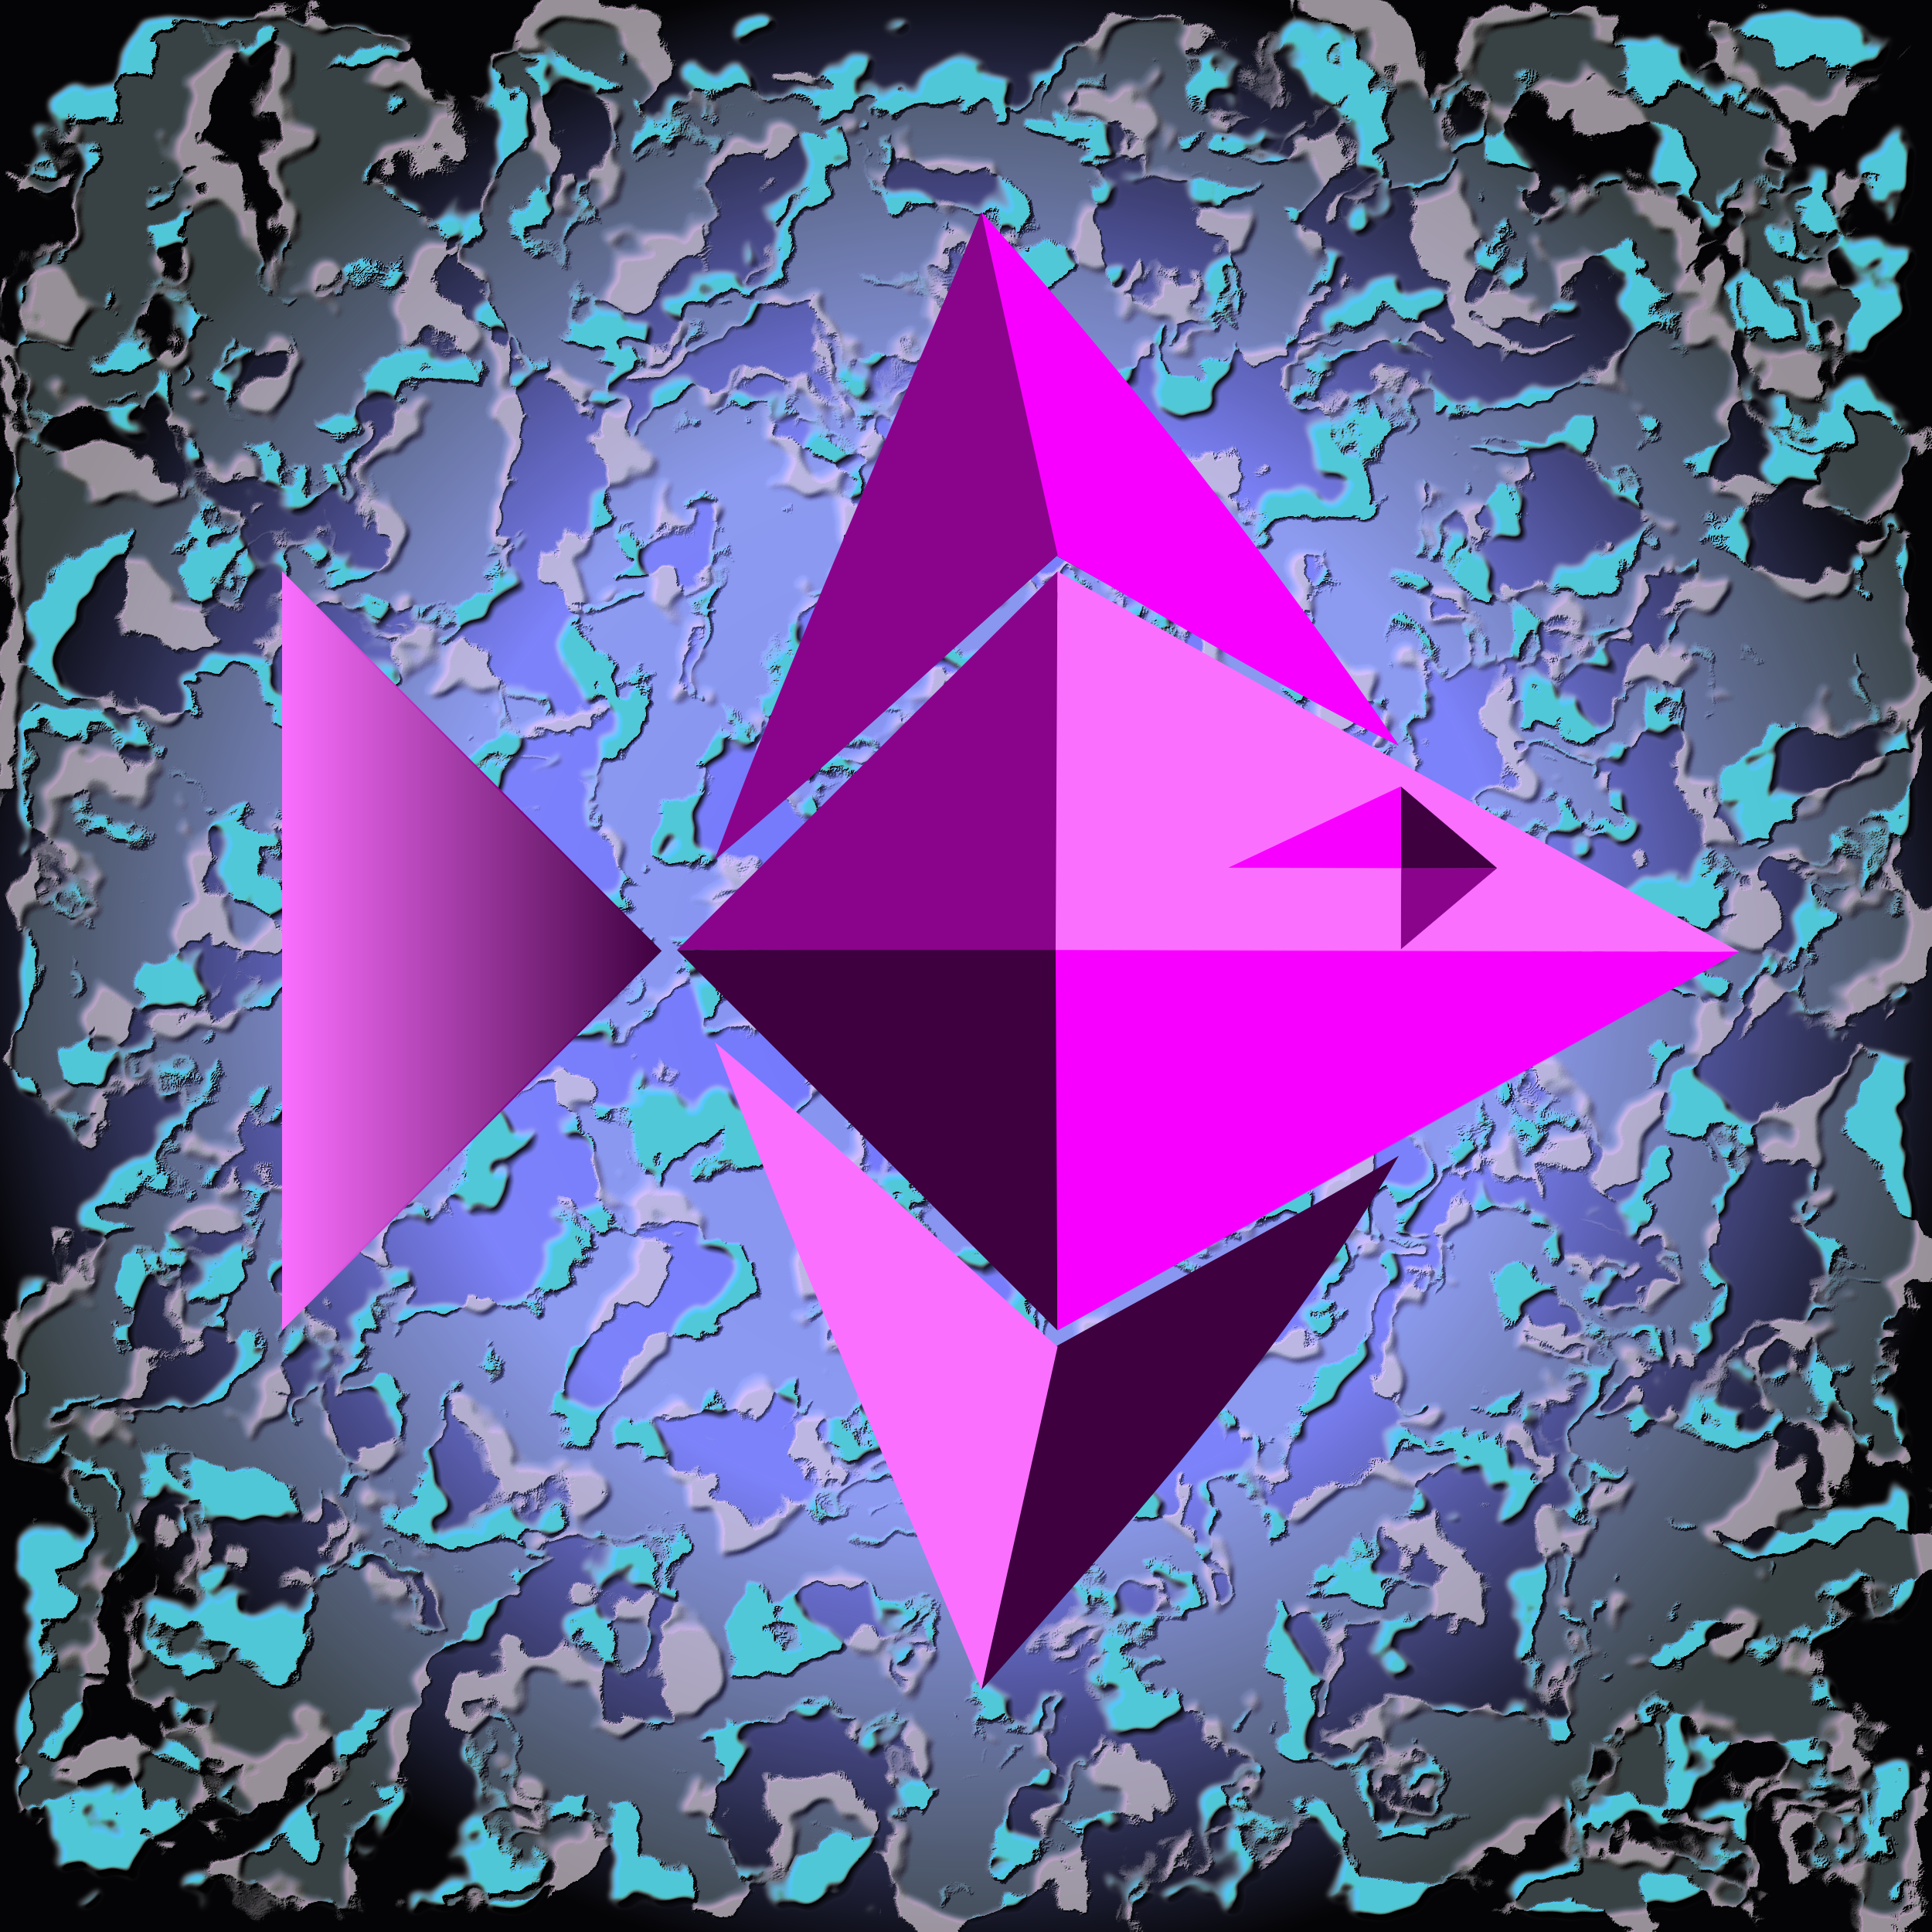
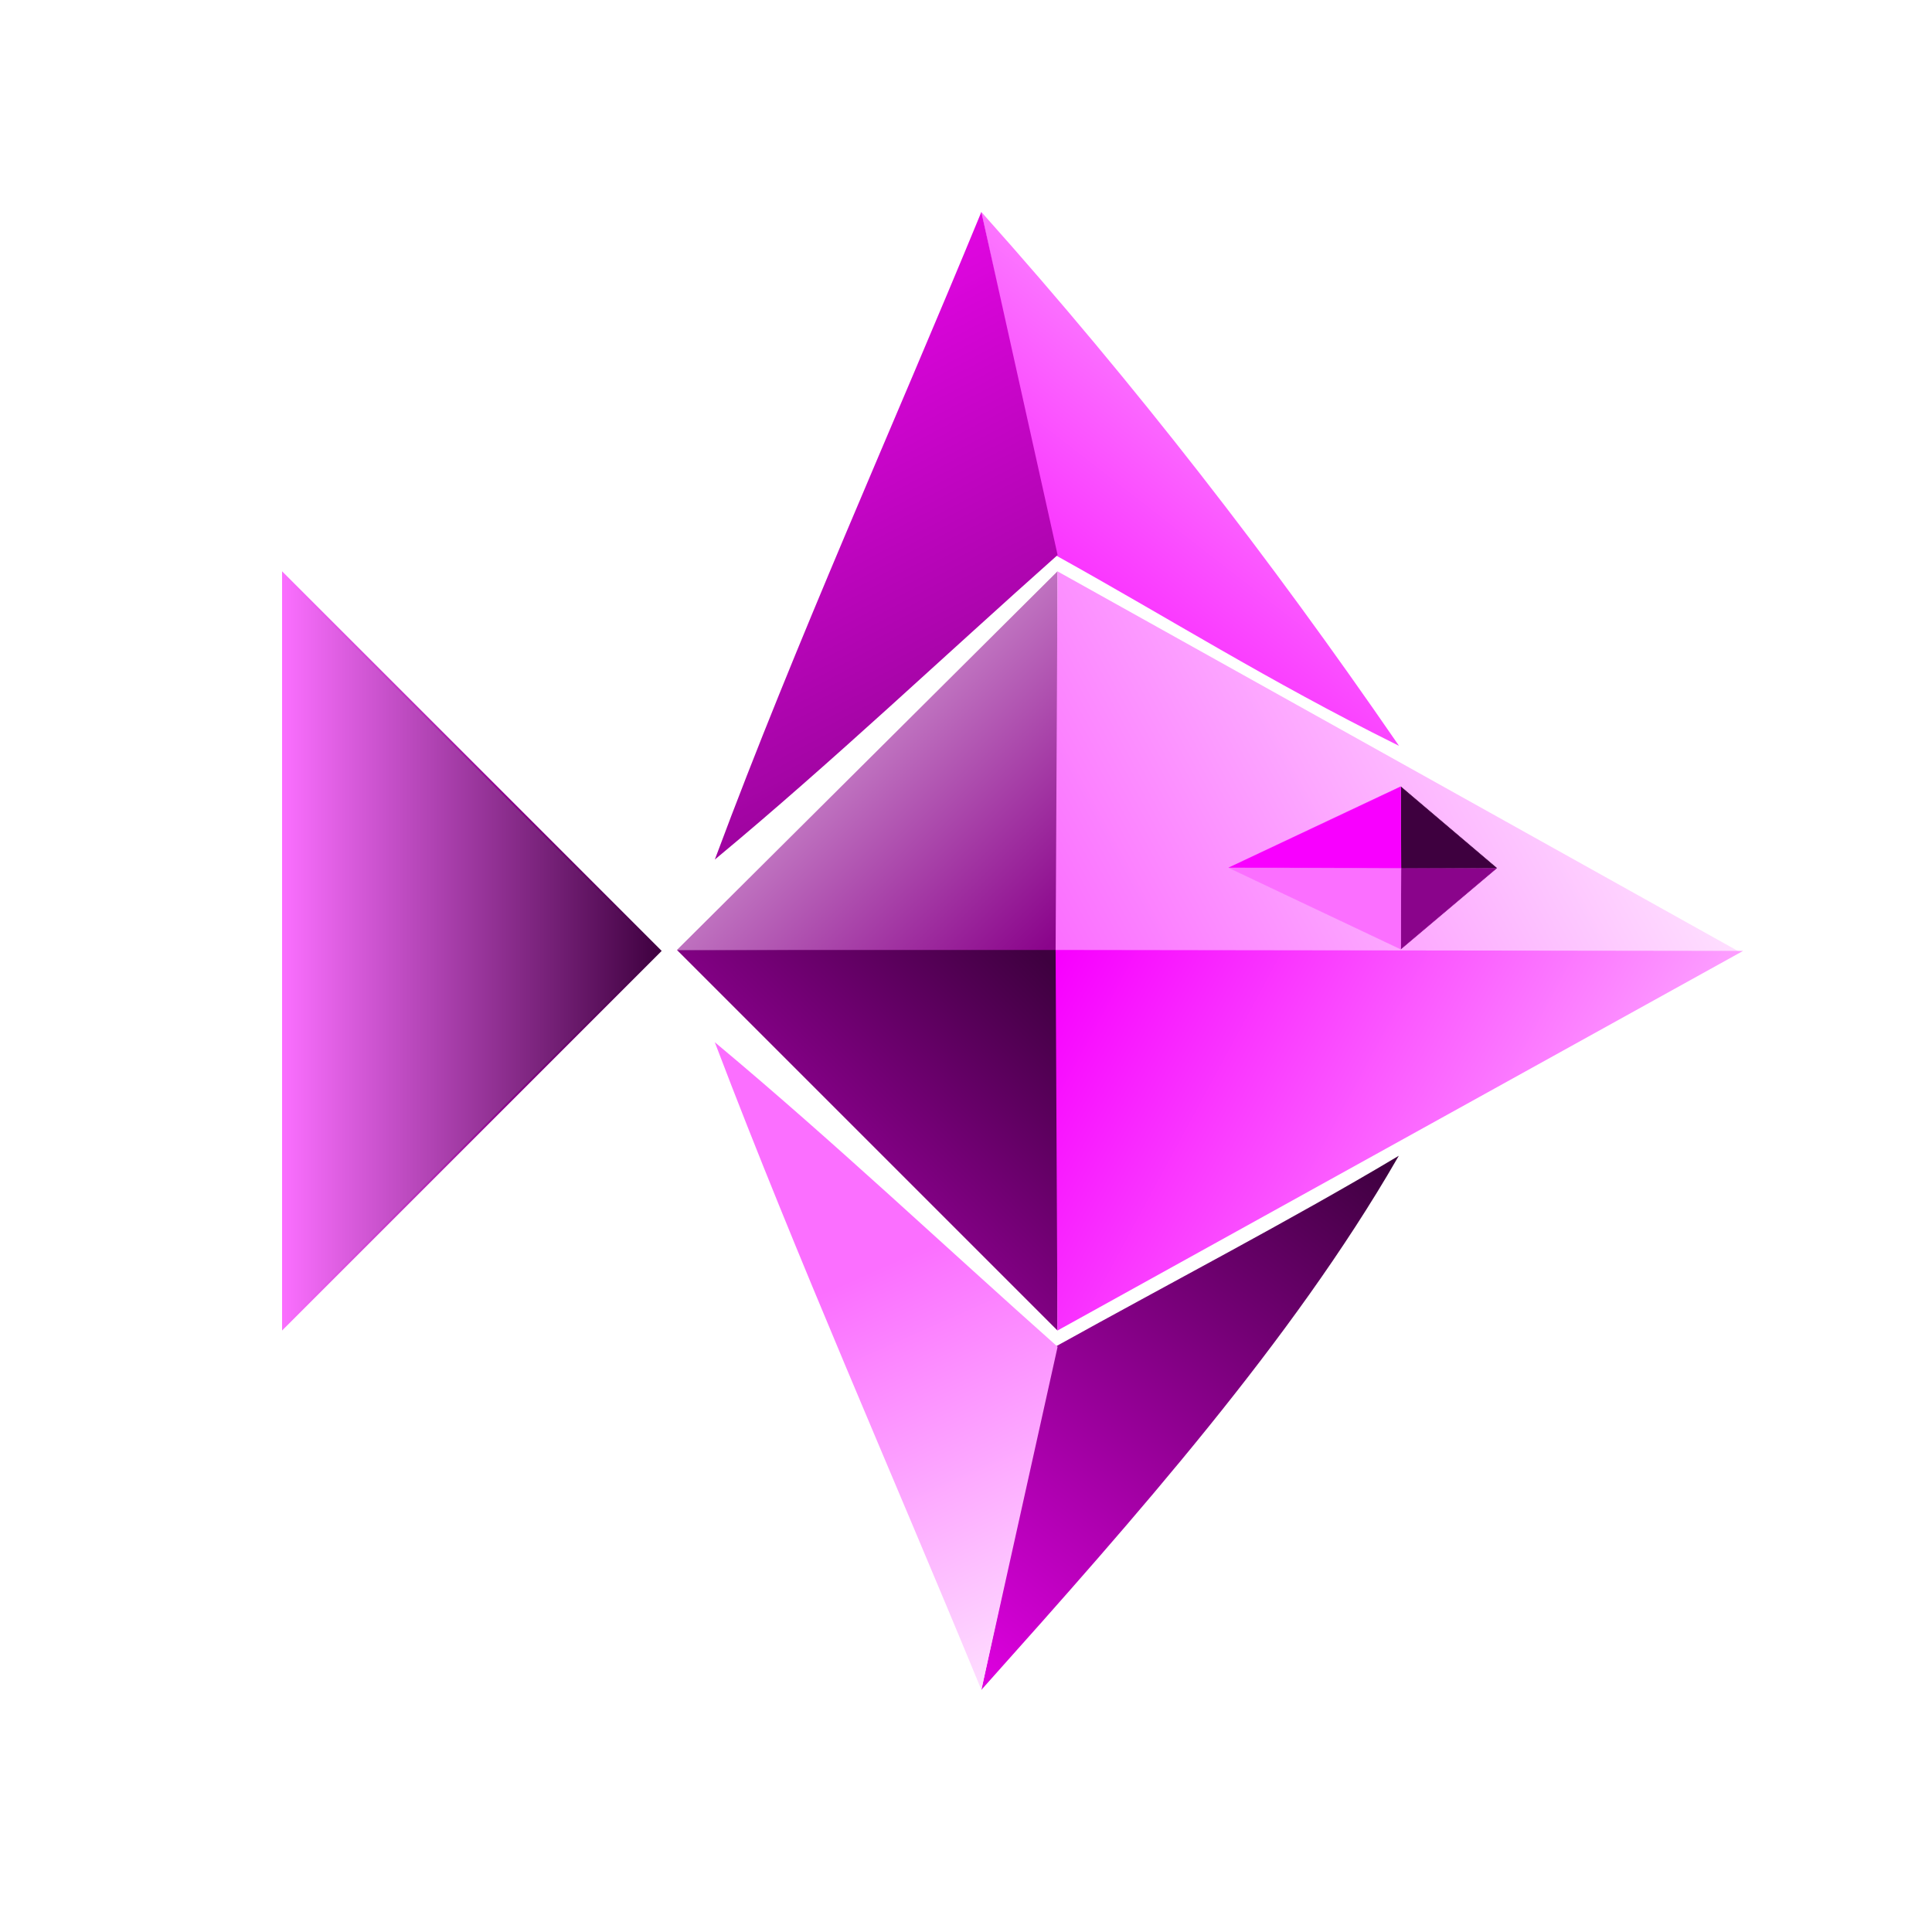
<svg xmlns="http://www.w3.org/2000/svg" xmlns:xlink="http://www.w3.org/1999/xlink" width="1024" height="1024" viewBox="0 0 270.933 270.933" version="1.1" id="svg8">
  <defs id="defs2">
+     <linearGradient id="linearGradient1858">
+       <stop style="stop-color:#3e003f;stop-opacity:1;" offset="0" id="stop1854" />
+       <stop style="stop-color:#3e003f;stop-opacity:0;" offset="1" id="stop1856" />
+     </linearGradient>
+     <linearGradient id="linearGradient1852">
+       <stop id="stop1848" offset="0" style="stop-color:#f800ff;stop-opacity:1;" />
+       <stop id="stop1850" offset="1" style="stop-color:#fec1ff;stop-opacity:1" />
+     </linearGradient>
+     <linearGradient id="linearGradient1846">
+       <stop id="stop1842" offset="0" style="stop-color:#8a048b;stop-opacity:1;" />
+       <stop id="stop1844" offset="1" style="stop-color:#f206f3;stop-opacity:1" />
+     </linearGradient>
+     <linearGradient id="linearGradient1840">
+       <stop id="stop1836" offset="0" style="stop-color:#3e003f;stop-opacity:1;" />
+       <stop id="stop1838" offset="1" style="stop-color:#c600c9;stop-opacity:1" />
+     </linearGradient>
+     <linearGradient id="linearGradient1834">
+       <stop id="stop1830" offset="0" style="stop-color:#f800ff;stop-opacity:1;" />
+       <stop id="stop1832" offset="1" style="stop-color:#feceff;stop-opacity:1" />
+     </linearGradient>
+     <linearGradient id="linearGradient1828">
+       <stop id="stop1824" offset="0" style="stop-color:#3e003f;stop-opacity:1;" />
+       <stop id="stop1826" offset="1" style="stop-color:#de00e0;stop-opacity:1" />
+     </linearGradient>
+     <linearGradient id="linearGradient1812">
+       <stop style="stop-color:#3e003f;stop-opacity:1;" offset="0" id="stop1808" />
+       <stop style="stop-color:#de00e0;stop-opacity:1" offset="1" id="stop1810" />
+     </linearGradient>
+     <linearGradient id="linearGradient1804">
+       <stop style="stop-color:#fee3ff;stop-opacity:1" offset="0" id="stop1800" />
+       <stop style="stop-color:#fb6fff;stop-opacity:1" offset="1" id="stop1802" />
+     </linearGradient>
+     <linearGradient id="linearGradient1796">
+       <stop style="stop-color:#fb6fff;stop-opacity:1" offset="0" id="stop1792" />
+       <stop style="stop-color:#fee3ff;stop-opacity:1" offset="1" id="stop1794" />
+     </linearGradient>
+     <linearGradient id="linearGradient1788">
+       <stop style="stop-color:#f800ff;stop-opacity:1;" offset="0" id="stop1784" />
+       <stop style="stop-color:#feceff;stop-opacity:1" offset="1" id="stop1786" />
+     </linearGradient>
+     <linearGradient id="linearGradient1780">
+       <stop style="stop-color:#fb6fff;stop-opacity:1;" offset="0" id="stop1776" />
+       <stop style="stop-color:#ffffff;stop-opacity:1" offset="1" id="stop1778" />
+     </linearGradient>
+     <linearGradient id="linearGradient1772">
+       <stop style="stop-color:#fb6fff;stop-opacity:1;" offset="0" id="stop1768" />
+       <stop style="stop-color:#ffffff;stop-opacity:1" offset="1" id="stop1770" />
+     </linearGradient>
+     <linearGradient id="linearGradient1756">
+       <stop style="stop-color:#3e003f;stop-opacity:1;" offset="0" id="stop1752" />
+       <stop style="stop-color:#c600c9;stop-opacity:1" offset="1" id="stop1754" />
+     </linearGradient>
+     <linearGradient id="linearGradient1748">
+       <stop style="stop-color:#8a048b;stop-opacity:1;" offset="0" id="stop1744" />
+       <stop style="stop-color:#f4e0f4;stop-opacity:1" offset="1" id="stop1746" />
+     </linearGradient>
+     <linearGradient id="linearGradient1740">
+       <stop style="stop-color:#8a048b;stop-opacity:1;" offset="0" id="stop1736" />
+       <stop style="stop-color:#f4e0f4;stop-opacity:1" offset="1" id="stop1738" />
+     </linearGradient>
+     <linearGradient id="linearGradient1714">
+       <stop style="stop-color:#f800ff;stop-opacity:1;" offset="0" id="stop1710" />
+       <stop style="stop-color:#fec1ff;stop-opacity:1" offset="1" id="stop1712" />
+     </linearGradient>
+     <linearGradient id="linearGradient1706">
+       <stop style="stop-color:#8a048b;stop-opacity:1;" offset="0" id="stop1702" />
+       <stop style="stop-color:#f206f3;stop-opacity:1" offset="1" id="stop1704" />
+     </linearGradient>
    <linearGradient id="linearGradient1280">
      <stop style="stop-color:#7176ff;stop-opacity:1;" offset="0" id="stop1276" />
      <stop id="stop1286" offset="0.538" style="stop-color:#7f85ff;stop-opacity:0.989" />
      <stop style="stop-color:#8c92ff;stop-opacity:0.014" offset="1" id="stop1278" />
    </linearGradient>
    <linearGradient id="linearGradient914">
      <stop id="stop908" offset="0" style="stop-color:#fb6fff;stop-opacity:1" />
      <stop style="stop-color:#8a048b;stop-opacity:1" offset="0.592" id="stop910" />
      <stop id="stop912" offset="1" style="stop-color:#3e003f;stop-opacity:1" />
    </linearGradient>
    <linearGradient id="linearGradient894">
      <stop style="stop-color:#fb6fff;stop-opacity:1" offset="0" id="stop890" />
      <stop style="stop-color:#3e003f;stop-opacity:1" offset="1" id="stop892" />
    </linearGradient>
    <linearGradient id="linearGradient4970">
      <stop style="stop-color:#f800ff;stop-opacity:1;" offset="0" id="stop4966" />
      <stop style="stop-color:#f800ff;stop-opacity:0;" offset="1" id="stop4968" />
    </linearGradient>
-     <linearGradient xlink:href="#linearGradient4970" id="linearGradient4972" x1="148.034" y1="185.969" x2="243.933" y2="185.969" gradientUnits="userSpaceOnUse" />
+     <linearGradient xlink:href="#linearGradient1834" id="linearGradient4972" x1="148.563" y1="160.304" x2="243.915" y2="211.898" gradientUnits="userSpaceOnUse" />
    <linearGradient xlink:href="#linearGradient914" id="linearGradient896" x1="39.555" y1="133.35" x2="92.791" y2="133.35" gradientUnits="userSpaceOnUse" />
    <linearGradient xlink:href="#linearGradient894" id="linearGradient906" x1="39.555" y1="133.35" x2="92.791" y2="133.35" gradientUnits="userSpaceOnUse" />
    <filter x="-0.25" width="1.5" y="-0.25" height="1.5" style="color-interpolation-filters:sRGB;" id="filter1071">
      <feTurbulence type="turbulence" result="result0" seed="20" numOctaves="1" baseFrequency="0 0.19" id="feTurbulence1055" />
      <feTurbulence result="result3" type="turbulence" seed="20" numOctaves="1" baseFrequency="0.19 0" id="feTurbulence1057" />
      <feComposite result="result1" operator="arithmetic" in2="result3" in="result0" k2="1" k3="1" k1="3" id="feComposite1059" />
      <feComposite result="fbSourceGraphic" in="SourceGraphic" operator="in" in2="result1" id="feComposite1061" />
      <feGaussianBlur result="result8" stdDeviation="10" in="fbSourceGraphic" id="feGaussianBlur1063" />
      <feComposite in="result8" operator="xor" result="result6" in2="result8" id="feComposite1065" />
      <feDisplacementMap result="result4" scale="75" yChannelSelector="A" xChannelSelector="A" in2="result6" in="result1" id="feDisplacementMap1067" />
      <feComposite k1="1" in="SourceGraphic" operator="in" result="result2" in2="result4" id="feComposite1069" />
    </filter>
    <filter height="1.5" width="1.5" y="-0.25" x="-0.25" style="color-interpolation-filters:sRGB;" id="filter1196">
      <feTurbulence type="fractalNoise" numOctaves="3" baseFrequency="0.07" result="result1" id="feTurbulence1168" />
      <feGaussianBlur stdDeviation="3" in="SourceAlpha" id="feGaussianBlur1170" />
      <feComposite in2="result1" operator="in" id="feComposite1172" />
      <feColorMatrix values="1 0 0 0 0 0 1 0 0 0 0 0 1 0 0 0 0 0 20 -9" result="result1" id="feColorMatrix1174" />
      <feComposite in="SourceGraphic" operator="in" result="result1" in2="result1" id="feComposite1176" />
      <feTurbulence baseFrequency="0.04" numOctaves="5" result="result0" type="fractalNoise" id="feTurbulence1178" />
      <feDisplacementMap in2="result0" in="result1" xChannelSelector="R" yChannelSelector="G" scale="35" result="result2" id="feDisplacementMap1180" />
      <feColorMatrix result="result3" values="4 0 0 0 0 0 1 0 0 0 0 0 2 0 0 0 0 0 0.7 0 " id="feColorMatrix1182" />
      <feGaussianBlur stdDeviation="0.3" in="result1" result="result4" id="feGaussianBlur1184" />
      <feComposite in2="result3" in="result4" result="fbSourceGraphic" operator="xor" id="feComposite1186" />
      <feDiffuseLighting in="fbSourceGraphic" diffuseConstant="2" result="result3" surfaceScale="5" id="feDiffuseLighting1190">
        <feDistantLight azimuth="225" elevation="25" id="feDistantLight1188" />
      </feDiffuseLighting>
      <feBlend in2="fbSourceGraphic" in="result3" mode="darken" result="result7" id="feBlend1192" />
      <feComposite in2="fbSourceGraphic" operator="in" in="result7" id="feComposite1194" />
    </filter>
    <linearGradient gradientTransform="matrix(-0.2529731,0,0,-0.2146286,233.9555,181.9928)" xlink:href="#linearGradient4970" id="linearGradient4972-4" x1="148.034" y1="185.969" x2="243.933" y2="185.969" gradientUnits="userSpaceOnUse" />
    <radialGradient xlink:href="#linearGradient1280" id="radialGradient1284" cx="135.864" cy="136.405" fx="135.864" fy="136.405" r="142.32" gradientTransform="matrix(1,0,0,0.9947419,0,0.7340211)" gradientUnits="userSpaceOnUse" />
+     <linearGradient xlink:href="#linearGradient1706" id="linearGradient1708" x1="146.811" y1="118.523" x2="100.688" y2="30.682" gradientUnits="userSpaceOnUse" />
+     <linearGradient xlink:href="#linearGradient1714" id="linearGradient1716" x1="139.204" y1="103.67" x2="196.72" y2="29.586" gradientUnits="userSpaceOnUse" />
+     <linearGradient xlink:href="#linearGradient1852" id="linearGradient1726" gradientUnits="userSpaceOnUse" x1="139.204" y1="103.67" x2="196.72" y2="29.586" />
+     <linearGradient xlink:href="#linearGradient1846" id="linearGradient1734" x1="146.811" y1="118.523" x2="100.688" y2="30.682" gradientUnits="userSpaceOnUse" />
+     <linearGradient xlink:href="#linearGradient1740" id="linearGradient1742" x1="147.318" y1="158.53" x2="95.911" y2="106.407" gradientUnits="userSpaceOnUse" />
+     <linearGradient xlink:href="#linearGradient1748" id="linearGradient1750" x1="147.318" y1="158.53" x2="95.911" y2="106.407" gradientUnits="userSpaceOnUse" />
+     <linearGradient xlink:href="#linearGradient1756" id="linearGradient1758" x1="147.054" y1="160.833" x2="95.382" y2="211.898" gradientUnits="userSpaceOnUse" />
+     <linearGradient xlink:href="#linearGradient1840" id="linearGradient1766" x1="147.054" y1="160.833" x2="95.382" y2="211.898" gradientUnits="userSpaceOnUse" />
+     <linearGradient xlink:href="#linearGradient1772" id="linearGradient1774" x1="148.563" y1="158.535" x2="242.874" y2="107.206" gradientUnits="userSpaceOnUse" />
+     <linearGradient xlink:href="#linearGradient1780" id="linearGradient1782" x1="148.563" y1="158.535" x2="242.874" y2="107.206" gradientUnits="userSpaceOnUse" />
+     <linearGradient xlink:href="#linearGradient1788" id="linearGradient1790" x1="148.563" y1="160.304" x2="243.915" y2="211.898" gradientUnits="userSpaceOnUse" />
+     <linearGradient xlink:href="#linearGradient1796" id="linearGradient1798" x1="121.934" y1="178.336" x2="147.519" y2="236.015" gradientUnits="userSpaceOnUse" />
+     <linearGradient xlink:href="#linearGradient1804" id="linearGradient1806" x1="147.519" y1="236.015" x2="121.934" y2="178.336" gradientUnits="userSpaceOnUse" />
+     <linearGradient xlink:href="#linearGradient1828" id="linearGradient1814" x1="195.035" y1="163.281" x2="138.217" y2="236.57" gradientUnits="userSpaceOnUse" />
+     <linearGradient xlink:href="#linearGradient1812" id="linearGradient1822" x1="195.035" y1="163.281" x2="138.217" y2="236.57" gradientUnits="userSpaceOnUse" />
+     <linearGradient xlink:href="#linearGradient1858" id="linearGradient1860" x1="205.967" y1="139.964" x2="213.119" y2="133.879" gradientUnits="userSpaceOnUse" />
  </defs>
  <g id="layer2" style="display:none">
    <rect style="fill:#00aff7;fill-opacity:1;stroke:#f800ff;stroke-width:0.265;stroke-opacity:1" id="rect1073" width="296.348" height="294.478" x="-5.987" y="-5.21" />
-     <rect style="fill:#e0fafa;fill-opacity:1;stroke:#f800ff;stroke-width:0.265;stroke-opacity:1;filter:url(#filter1071)" id="rect917" width="285.871" height="285.123" x="-3.368" y="-2.216" transform="matrix(1.036198,0,0,1.028591,-2.390226,-2.425122)" />
+     <rect style="fill:#e0fafa;fill-opacity:1;stroke:#f800ff;stroke-width:0.265;stroke-opacity:1;filter:url(#filter1071)" id="rect917" width="285.871" height="285.123" x="-3.368" y="-2.216" />
  </g>
-   <g id="layer3" style="display:inline">
+   <g id="layer3" style="display:none">
    <rect style="opacity:0.99;fill:#000000;fill-opacity:1;stroke:#f800ff;stroke-width:0.238;stroke-opacity:0" id="rect1272" width="288.952" height="285.248" x="-4.247" y="-7.422" />
    <rect style="opacity:0.99;fill:url(#radialGradient1284);fill-opacity:1;stroke:#f800ff;stroke-width:0.265;stroke-opacity:0" id="rect1198" width="284.375" height="282.878" x="-2.619" y="-1.842" />
-     <rect style="opacity:0.99;fill:#51c9fb;fill-opacity:1;stroke:#f800ff;stroke-width:0.265;stroke-opacity:0;filter:url(#filter1196)" id="rect1076" width="276.891" height="275.769" x="0.775" y="-0.035" transform="matrix(1.006922,0,0,0.9962688,-2.551155,-1.479431)" />
+     <rect style="opacity:0.99;fill:#51c9fb;fill-opacity:1;stroke:#f800ff;stroke-width:0.265;stroke-opacity:0;filter:url(#filter1196)" id="rect1076" width="276.891" height="275.769" x="0.775" y="-0.035" />
  </g>
  <g id="layer4">
    <path style="display:none;fill:none;stroke:#000000;stroke-width:0.265px;stroke-linecap:butt;stroke-linejoin:miter;stroke-opacity:1" d="m 100.542,146.579 47.625,42.333 47.625,-26.458 -58.208,74.083 z" id="path4604-8" />
-     <path style="fill:#3e003f;fill-opacity:1;stroke:#3e003f;stroke-width:0.265px;stroke-linecap:butt;stroke-linejoin:miter;stroke-opacity:1" d="m 148.167,188.912 -10.31,47.602 c 21.432,-23.974 43.169,-48.533 57.935,-74.061 -14.897,8.871 -31.75,17.639 -47.625,26.458 z" id="path866" />
-     <path style="fill:#fb6fff;fill-opacity:1;stroke:#fb6fff;stroke-width:0.265px;stroke-linecap:butt;stroke-linejoin:miter;stroke-opacity:1" d="m 148.167,188.912 -10.583,47.625 c -12.347,-29.986 -25.632,-59.972 -37.042,-89.958 16.368,13.688 31.75,28.222 47.625,42.333 z" id="path868" />
+     <path style="fill:url(#linearGradient1822);fill-opacity:1;stroke:url(#linearGradient1814);stroke-width:0.265px;stroke-linecap:butt;stroke-linejoin:miter;stroke-opacity:1" d="m 148.167,188.912 -10.31,47.602 c 21.432,-23.974 43.169,-48.533 57.935,-74.061 -14.897,8.871 -31.75,17.639 -47.625,26.458 z" id="path866" />
+     <path style="fill:url(#linearGradient1798);fill-opacity:1;stroke:url(#linearGradient1806);stroke-width:0.265px;stroke-linecap:butt;stroke-linejoin:miter;stroke-opacity:1" d="m 148.167,188.912 -10.583,47.625 c -12.347,-29.986 -25.632,-59.972 -37.042,-89.958 16.368,13.688 31.75,28.222 47.625,42.333 z" id="path868" />
  </g>
  <g id="layer5">
-     <path style="fill:none;stroke:#000000;stroke-width:0.265px;stroke-linecap:butt;stroke-linejoin:miter;stroke-opacity:1" d="m 100.542,120.121 47.625,-42.333 47.625,26.458 -58.208,-74.083 z" id="path4604" />
-     <path style="fill:#f800ff;fill-opacity:1;stroke:#f800ff;stroke-width:0.265px;stroke-linecap:butt;stroke-linejoin:miter;stroke-opacity:1" d="M 148.167,77.787 137.852,30.186 c 21.543,24.159 40.084,48.128 57.939,74.06 -17.853,-8.871 -31.75,-17.639 -47.625,-26.458 z" id="path54" />
-     <path style="fill:#8a048b;fill-opacity:1;stroke:#8a048b;stroke-width:0.265px;stroke-linecap:butt;stroke-linejoin:miter;stroke-opacity:1" d="M 148.167,77.787 137.583,30.163 c -12.347,29.986 -25.732,59.626 -37.042,89.958 16.196,-13.469 31.75,-28.222 47.625,-42.333 z" id="path864" />
+     <path style="fill:none;stroke:none;stroke-width:0.265px;stroke-linecap:butt;stroke-linejoin:miter;stroke-opacity:1" d="m 100.542,120.121 47.625,-42.333 47.625,26.458 -58.208,-74.083 z" id="path4604" />
+     <path style="fill:url(#linearGradient1716);fill-opacity:1;stroke:url(#linearGradient1726);stroke-width:0.265px;stroke-linecap:butt;stroke-linejoin:miter;stroke-opacity:1" d="M 148.167,77.787 137.852,30.186 c 21.543,24.159 40.084,48.128 57.939,74.06 -17.853,-8.871 -31.75,-17.639 -47.625,-26.458 z" id="path54" />
+     <path style="fill:url(#linearGradient1708);fill-opacity:1;stroke:url(#linearGradient1734);stroke-width:0.265px;stroke-linecap:butt;stroke-linejoin:miter;stroke-opacity:1" d="M 148.167,77.787 137.583,30.163 c -12.347,29.986 -25.732,59.626 -37.042,89.958 16.196,-13.469 31.75,-28.222 47.625,-42.333 z" id="path864" />
  </g>
  <g id="layer1" transform="translate(0,-26.06665)">
    <path style="fill:none;stroke:#000000;stroke-width:0.265px;stroke-linecap:butt;stroke-linejoin:miter;stroke-opacity:0" d="M 148.167,106.5 95.25,159.417 l 52.917,52.917 95.25,-52.917 z" id="path4596" />
-     <path style="fill:#8a048b;fill-opacity:1;stroke:#8a048b;stroke-width:0.265px;stroke-linecap:butt;stroke-linejoin:miter;stroke-opacity:1" d="m 95.249,159.154 52.918,0.262 v -52.917 z" id="path4734" />
-     <path style="fill:#3e003f;fill-opacity:1;stroke:#3e003f;stroke-width:0.265px;stroke-linecap:butt;stroke-linejoin:miter;stroke-opacity:1" d="m 95.25,159.417 h 52.917 v 52.917 z" id="path4736" />
-     <path style="fill:#fb6fff;fill-opacity:1;stroke:#fb6fff;stroke-width:0.265px;stroke-linecap:butt;stroke-linejoin:miter;stroke-opacity:1" d="m 148.167,159.417 95.257,-0.003 -94.99,-52.997 z" id="path4738" />
-     <path style="fill:#f800ff;fill-opacity:1;stroke:url(#linearGradient4972);stroke-width:0.265px;stroke-linecap:butt;stroke-linejoin:miter;stroke-opacity:1" d="m 148.167,159.417 95.767,0.13 -95.508,52.883 z" id="path4740" />
+     <path style="fill:url(#linearGradient1750);fill-opacity:1;stroke:url(#linearGradient1742);stroke-width:0.265px;stroke-linecap:butt;stroke-linejoin:miter;stroke-opacity:1" d="m 95.249,159.154 52.918,0.262 v -52.917 z" id="path4734" />
+     <path style="fill:url(#linearGradient1758);fill-opacity:1;stroke:url(#linearGradient1766);stroke-width:0.265px;stroke-linecap:butt;stroke-linejoin:miter;stroke-opacity:1" d="m 95.25,159.417 h 52.917 v 52.917 z" id="path4736" />
+     <path style="fill:url(#linearGradient1774);fill-opacity:1;stroke:url(#linearGradient1782);stroke-width:0.265px;stroke-linecap:butt;stroke-linejoin:miter;stroke-opacity:1" d="m 148.167,159.417 95.257,-0.003 -94.99,-52.997 z" id="path4738" />
+     <path style="fill:url(#linearGradient1790);fill-opacity:1;stroke:url(#linearGradient4972);stroke-width:0.265px;stroke-linecap:butt;stroke-linejoin:miter;stroke-opacity:1" d="m 148.167,159.417 95.767,0.13 -95.508,52.883 z" id="path4740" />
    <path style="fill:#8a048b;fill-opacity:1;stroke:#8a048b;stroke-width:0.062px;stroke-linecap:butt;stroke-linejoin:miter;stroke-opacity:1" d="m 209.86,147.834 -13.387,-0.056 v 11.357 z" id="path4734-8" />
-     <path style="fill:#3e003f;fill-opacity:1;stroke:#3e003f;stroke-width:0.062px;stroke-linecap:butt;stroke-linejoin:miter;stroke-opacity:1" d="m 209.86,147.777 h -13.386 v -11.357 z" id="path4736-5" />
-     <path style="fill:#fb6fff;fill-opacity:1;stroke:#fb6fff;stroke-width:0.062px;stroke-linecap:butt;stroke-linejoin:miter;stroke-opacity:1" d="m 196.473,147.777 -24.098,6.4e-4 24.03,11.375 z" id="path4738-0" />
+     <path style="fill:url(#linearGradient1860);fill-opacity:1;stroke:#3e003f;stroke-width:0.062px;stroke-linecap:butt;stroke-linejoin:miter;stroke-opacity:1" d="m 209.86,147.777 h -13.386 v -11.357 z" id="path4736-5" />
+     <path style="display:inline;fill:#fb6fff;fill-opacity:1;stroke:#fb6fff;stroke-width:0.062px;stroke-linecap:butt;stroke-linejoin:miter;stroke-opacity:1" d="m 196.473,147.777 -24.098,6.4e-4 24.03,11.375 z" id="path4738-0" />
    <path style="fill:#f800ff;fill-opacity:1;stroke:url(#linearGradient4972-4);stroke-width:0.062px;stroke-linecap:butt;stroke-linejoin:miter;stroke-opacity:1" d="m 196.473,147.777 -24.226,-0.028 24.161,-11.35 z" id="path4740-6" />
  </g>
  <path style="fill:url(#linearGradient906);stroke:url(#linearGradient896);stroke-width:0.265px;stroke-linecap:butt;stroke-linejoin:miter;stroke-opacity:1;fill-opacity:1" d="M 92.604,133.35 39.688,80.433 v 105.833 z" id="path4602" />
  <g id="layer6" />
</svg>
